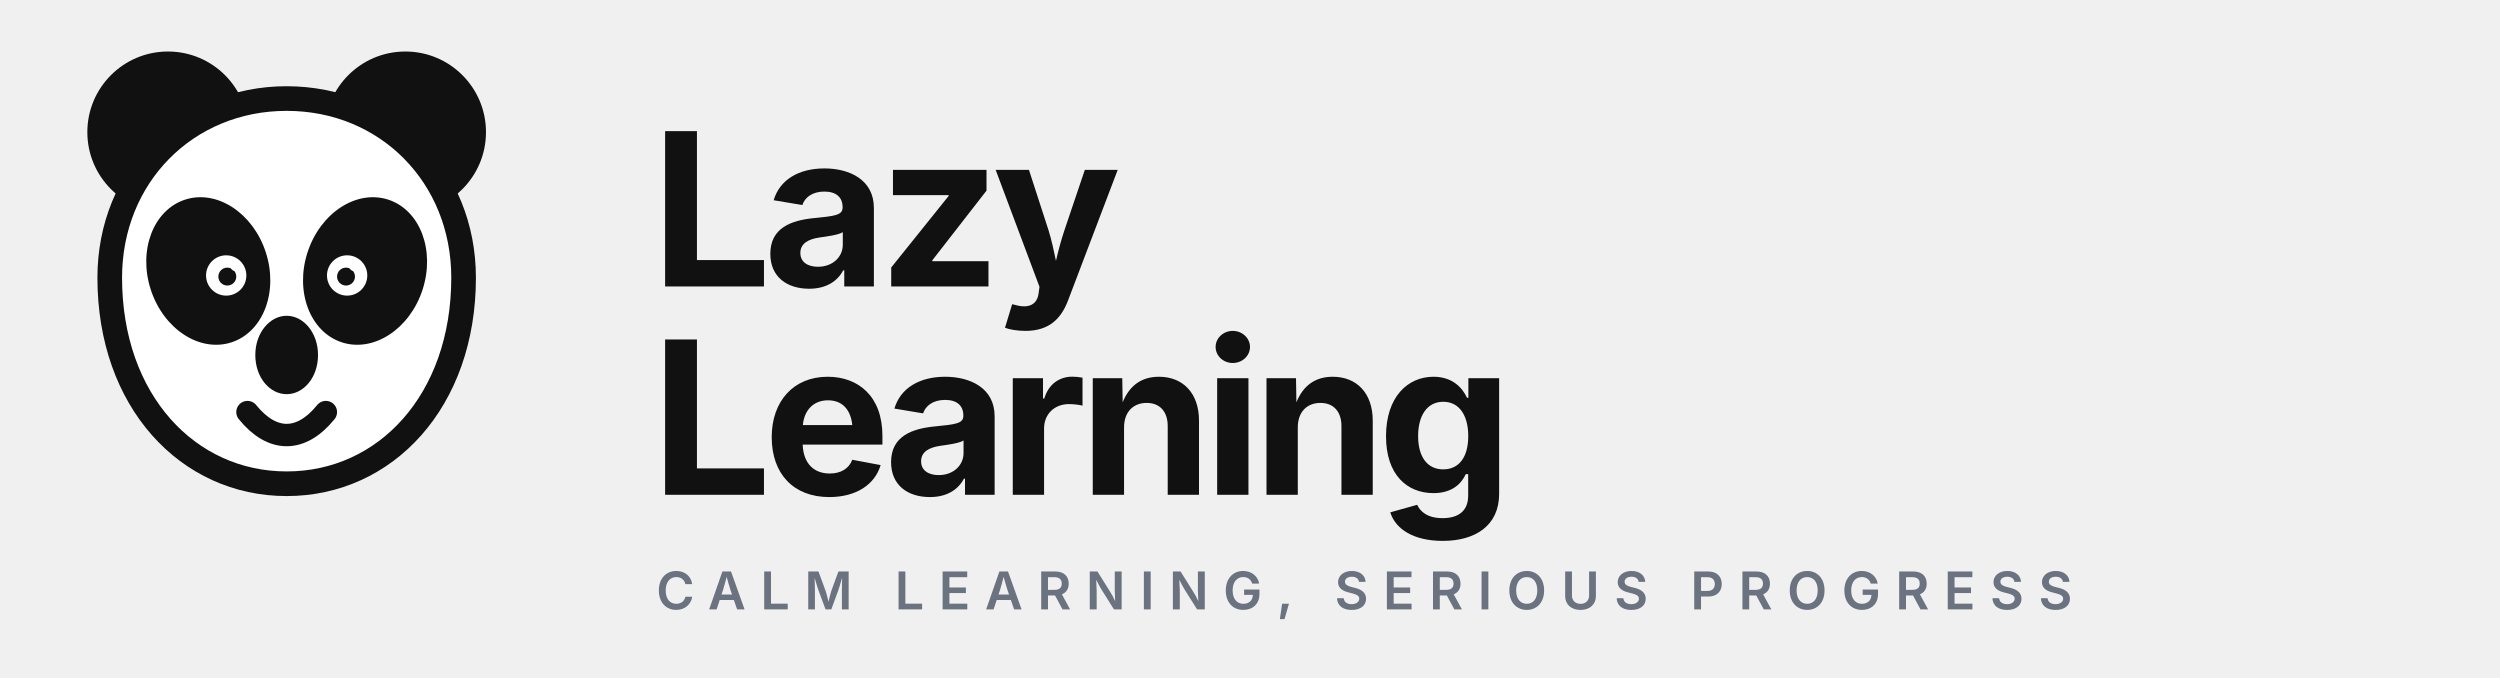
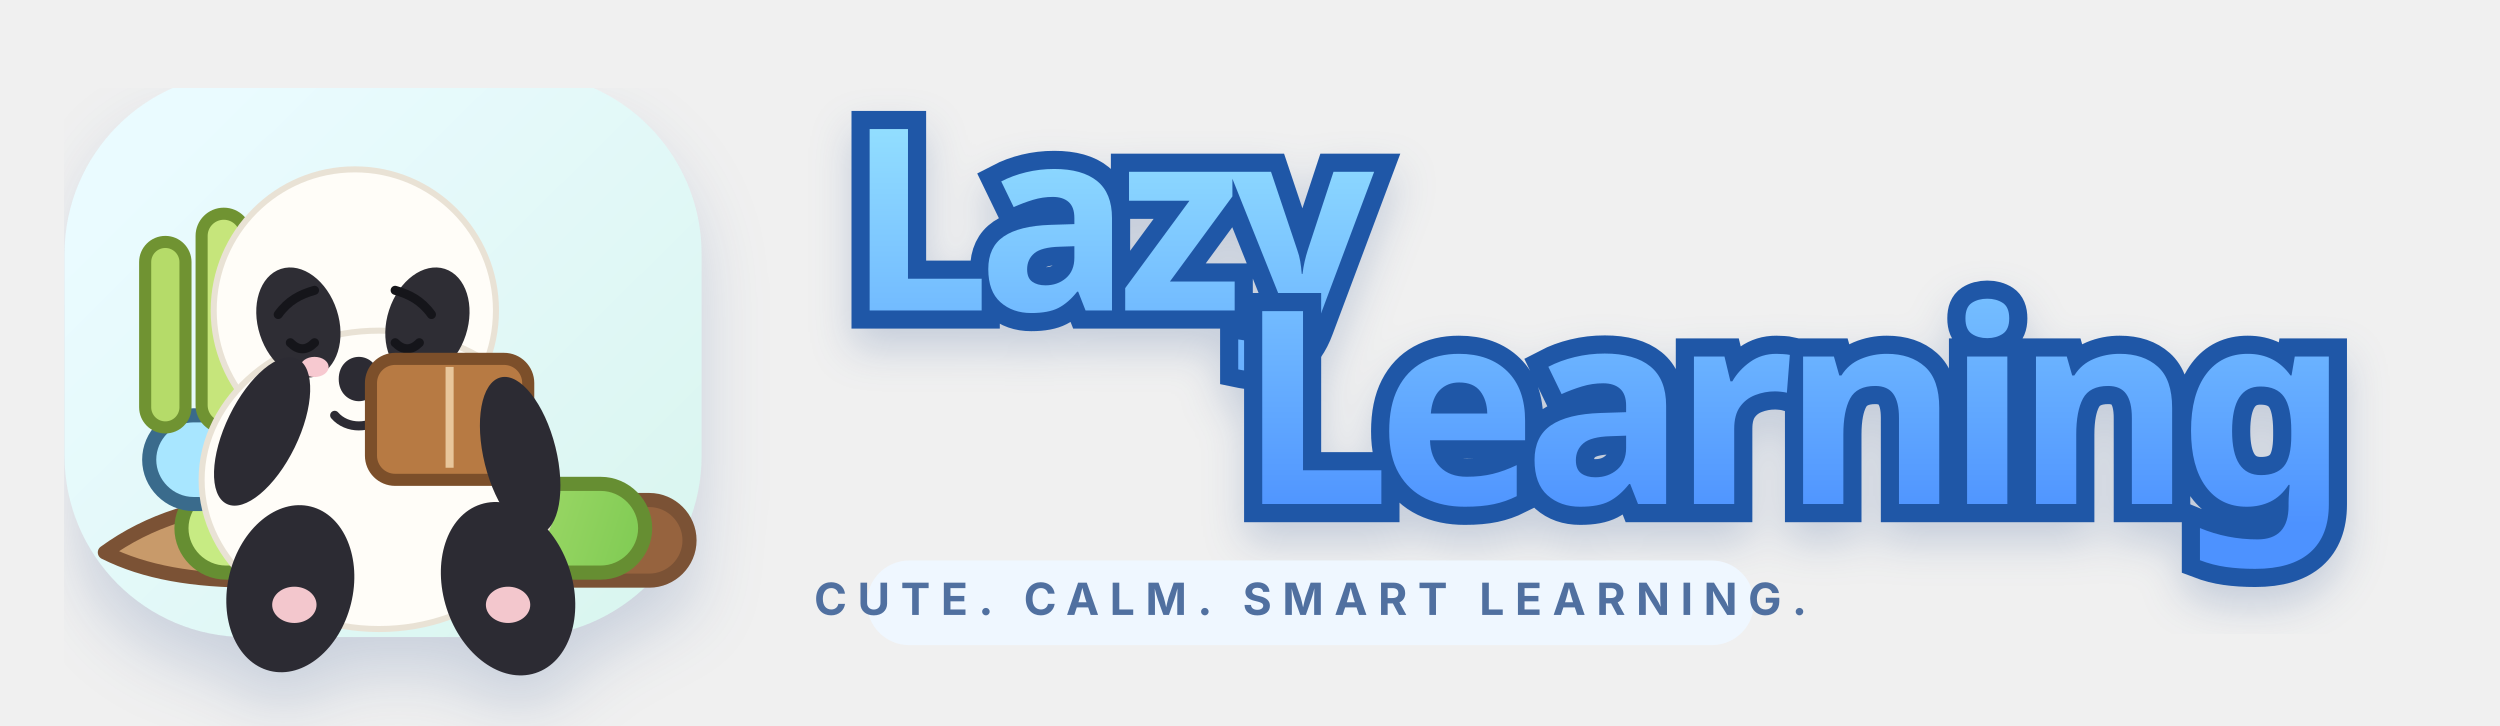
- <svg xmlns="http://www.w3.org/2000/svg" width="960" height="260" viewBox="0 0 960 260" fill="none">
-   <g transform="translate(0 0) scale(0.43)">
-     <circle cx="150" cy="118" r="72" fill="#111111" />
-     <circle cx="362" cy="118" r="72" fill="#111111" />
-     <path d="M256 88C345.47 88 414 156.978 414 248C414 358.234 344.126 432 256 432C167.874 432 98 358.234 98 248C98 156.978 166.53 88 256 88Z" fill="white" stroke="#111111" stroke-width="22" />
-     <ellipse cx="186" cy="242" rx="54" ry="67" transform="rotate(-18 186 242)" fill="#111111" />
-     <ellipse cx="326" cy="242" rx="54" ry="67" transform="rotate(18 326 242)" fill="#111111" />
-     <circle cx="202" cy="246" r="18" fill="white" />
-     <circle cx="310" cy="246" r="18" fill="white" />
-     <circle cx="203" cy="247" r="8" fill="#111111" />
-     <circle cx="309" cy="247" r="8" fill="#111111" />
-     <circle cx="210" cy="238" r="4" fill="white" />
-     <circle cx="316" cy="238" r="4" fill="white" />
-     <path d="M228 317C228 297.118 240.998 282 256 282C271.002 282 284 297.118 284 317C284 337.268 271.002 352 256 352C240.998 352 228 337.268 228 317Z" fill="#111111" />
-     <path d="M221 368C232.062 381.677 244.085 388.5 256 388.5C267.915 388.5 279.938 381.677 291 368" stroke="#111111" stroke-width="20" stroke-linecap="round" />
+ <svg xmlns="http://www.w3.org/2000/svg" width="1240" height="360" viewBox="0 0 1240 360" fill="none">
+   <defs>
+     <filter id="badgeShadow" x="0" y="8" width="412" height="344" filterUnits="userSpaceOnUse" color-interpolation-filters="sRGB">
+       <feFlood flood-opacity="0" result="BackgroundImageFix" />
+       <feColorMatrix in="SourceAlpha" type="matrix" values="0 0 0 0 0 0 0 0 0 0 0 0 0 0 0 0 0 0 127 0" result="hardAlpha" />
+       <feOffset dy="18" />
+       <feGaussianBlur stdDeviation="16" />
+       <feColorMatrix type="matrix" values="0 0 0 0 0.122 0 0 0 0 0.278 0 0 0 0 0.533 0 0 0 0.18 0" />
+       <feBlend mode="normal" in2="BackgroundImageFix" result="effect1_dropShadow_0_2" />
+       <feBlend mode="normal" in="SourceGraphic" in2="effect1_dropShadow_0_2" result="shape" />
+     </filter>
+     <filter id="titleShadow" x="350" y="30" width="858" height="284" filterUnits="userSpaceOnUse" color-interpolation-filters="sRGB">
+       <feFlood flood-opacity="0" result="BackgroundImageFix" />
+       <feColorMatrix in="SourceAlpha" type="matrix" values="0 0 0 0 0 0 0 0 0 0 0 0 0 0 0 0 0 0 127 0" result="hardAlpha" />
+       <feOffset dy="10" />
+       <feGaussianBlur stdDeviation="10" />
+       <feColorMatrix type="matrix" values="0 0 0 0 0.122 0 0 0 0 0.278 0 0 0 0 0.533 0 0 0 0.2 0" />
+       <feBlend mode="normal" in2="BackgroundImageFix" result="effect1_dropShadow_0_2" />
+       <feBlend mode="normal" in="SourceGraphic" in2="effect1_dropShadow_0_2" result="shape" />
+     </filter>
+     <linearGradient id="titleFill" x1="778" y1="38" x2="778" y2="260" gradientUnits="userSpaceOnUse">
+       <stop stop-color="#9BE8FF" />
+       <stop offset="1" stop-color="#4D92FF" />
+     </linearGradient>
+     <linearGradient id="badgeBg" x1="54" y1="36" x2="306" y2="290" gradientUnits="userSpaceOnUse">
+       <stop stop-color="#EAFBFF" />
+       <stop offset="1" stop-color="#D8F5EE" />
+     </linearGradient>
+     <linearGradient id="badgeBlue" x1="96" y1="178" x2="222" y2="232" gradientUnits="userSpaceOnUse">
+       <stop stop-color="#A8E6FF" />
+       <stop offset="1" stop-color="#5AB2E8" />
+     </linearGradient>
+     <linearGradient id="badgeGreen" x1="132" y1="212" x2="294" y2="264" gradientUnits="userSpaceOnUse">
+       <stop stop-color="#C7EB83" />
+       <stop offset="1" stop-color="#79C84F" />
+     </linearGradient>
+     <linearGradient id="badgeBrown" x1="82" y1="242" x2="268" y2="292" gradientUnits="userSpaceOnUse">
+       <stop stop-color="#C89A6A" />
+       <stop offset="1" stop-color="#96633E" />
+     </linearGradient>
+   </defs>
+   <g filter="url(#badgeShadow)" transform="translate(32 36)">
+     <rect x="0" y="0" width="316" height="280" rx="90" fill="url(#badgeBg)" />
+     <path d="M20 238C42 222 68 214 100 212H290C301 212 310 221 310 232C310 243 301 252 290 252H94C64 252 40 248 20 238Z" fill="url(#badgeBrown)" stroke="#7B5235" stroke-width="7" stroke-linejoin="round" />
+     <path d="M80 204H266C278 204 288 214 288 226C288 238 278 248 266 248H80C68 248 58 238 58 226C58 214 68 204 80 204Z" fill="url(#badgeGreen)" stroke="#668E32" stroke-width="7" />
+     <path d="M64 170H208C220 170 230 180 230 192C230 204 220 214 208 214H64C52 214 42 204 42 192C42 180 52 170 64 170Z" fill="url(#badgeBlue)" stroke="#3A6B8C" stroke-width="7" />
+     <rect x="40" y="84" width="20" height="92" rx="10" fill="#B5DB69" stroke="#709332" stroke-width="6" />
+     <rect x="68" y="70" width="22" height="106" rx="11" fill="#C6E57B" stroke="#709332" stroke-width="6" />
+     <circle cx="176" cy="98" r="28" fill="#2C2B33" />
+     <circle cx="112" cy="98" r="28" fill="#2C2B33" />
+     <circle cx="144" cy="118" r="70" fill="#FFFDF8" stroke="#E9E2D5" stroke-width="3" />
+     <ellipse cx="156" cy="202" rx="88" ry="74" fill="#FFFDF8" stroke="#E9E2D5" stroke-width="3" />
+     <ellipse cx="116" cy="124" rx="20" ry="28" transform="rotate(-18 116 124)" fill="#2E2D34" />
+     <ellipse cx="180" cy="124" rx="20" ry="28" transform="rotate(18 180 124)" fill="#2E2D34" />
+     <path d="M106 120C111 113 117 110 124 108" stroke="#15151A" stroke-width="4.5" stroke-linecap="round" />
+     <path d="M164 108C171 110 177 113 182 120" stroke="#15151A" stroke-width="4.5" stroke-linecap="round" />
+     <path d="M112 134C116 138 120 138 124 134" stroke="#15151A" stroke-width="4.5" stroke-linecap="round" />
+     <path d="M164 134C168 138 172 138 176 134" stroke="#15151A" stroke-width="4.5" stroke-linecap="round" />
+     <ellipse cx="124" cy="146" rx="7" ry="5" fill="#F7C9D0" />
+     <ellipse cx="176" cy="146" rx="7" ry="5" fill="#F7C9D0" />
+     <path d="M136 152C136 145 141 141 146 141C151 141 156 145 156 152C156 159 151 163 146 163C141 163 136 159 136 152Z" fill="#2C2B33" />
+     <path d="M134 170C140 177 152 177 158 170" stroke="#2C2B33" stroke-width="4.5" stroke-linecap="round" />
+     <rect x="152" y="142" width="78" height="60" rx="12" fill="#B77A43" stroke="#7C4F2A" stroke-width="6" />
+     <path d="M191 146V196" stroke="#E8C69B" stroke-width="4" />
+     <ellipse cx="98" cy="178" rx="18" ry="40" transform="rotate(26 98 178)" fill="#2C2B33" />
+     <ellipse cx="226" cy="190" rx="18" ry="40" transform="rotate(-14 226 190)" fill="#2C2B33" />
+     <ellipse cx="112" cy="256" rx="31" ry="42" transform="rotate(14 112 256)" fill="#2C2B33" />
+     <ellipse cx="220" cy="256" rx="32" ry="44" transform="rotate(-18 220 256)" fill="#2C2B33" />
+     <ellipse cx="114" cy="264" rx="11" ry="9" fill="#F3C7CD" />
+     <ellipse cx="220" cy="264" rx="11" ry="9" fill="#F3C7CD" />
  </g>
-   <g transform="translate(250 34)">
-     <text x="0" y="76" fill="#111111" font-family="Poppins, Inter, 'Segoe UI', Arial, sans-serif" font-size="82" font-weight="700" letter-spacing="-0.04em">
+   <g filter="url(#titleShadow)">
+     <text x="420" y="154" fill="url(#titleFill)" stroke="#1F57A7" stroke-width="18" paint-order="stroke" font-family="'Baloo 2', 'Poppins', 'Trebuchet MS', sans-serif" font-size="126" font-weight="800" letter-spacing="-0.05em">
      Lazy
    </text>
-     <text x="0" y="156" fill="#111111" font-family="Poppins, Inter, 'Segoe UI', Arial, sans-serif" font-size="82" font-weight="700" letter-spacing="-0.04em">
+     <text x="614" y="250" fill="url(#titleFill)" stroke="#1F57A7" stroke-width="18" paint-order="stroke" font-family="'Baloo 2', 'Poppins', 'Trebuchet MS', sans-serif" font-size="134" font-weight="800" letter-spacing="-0.05em">
      Learning
    </text>
-     <text x="2" y="200" fill="#6B7280" font-family="Inter, 'Segoe UI', Arial, sans-serif" font-size="20" font-weight="600" letter-spacing="0.28em">
-       CALM LEARNING, SERIOUS PROGRESS
-     </text>
  </g>
+   <rect x="430" y="278" width="440" height="42" rx="21" fill="#EFF7FF" />
+   <text x="650" y="305" text-anchor="middle" fill="#5070A0" font-family="Inter, 'Segoe UI', Arial, sans-serif" font-size="22" font-weight="700" letter-spacing="0.24em">
+     CUTE. CALM. SMART LEARNING.
+   </text>
</svg>
